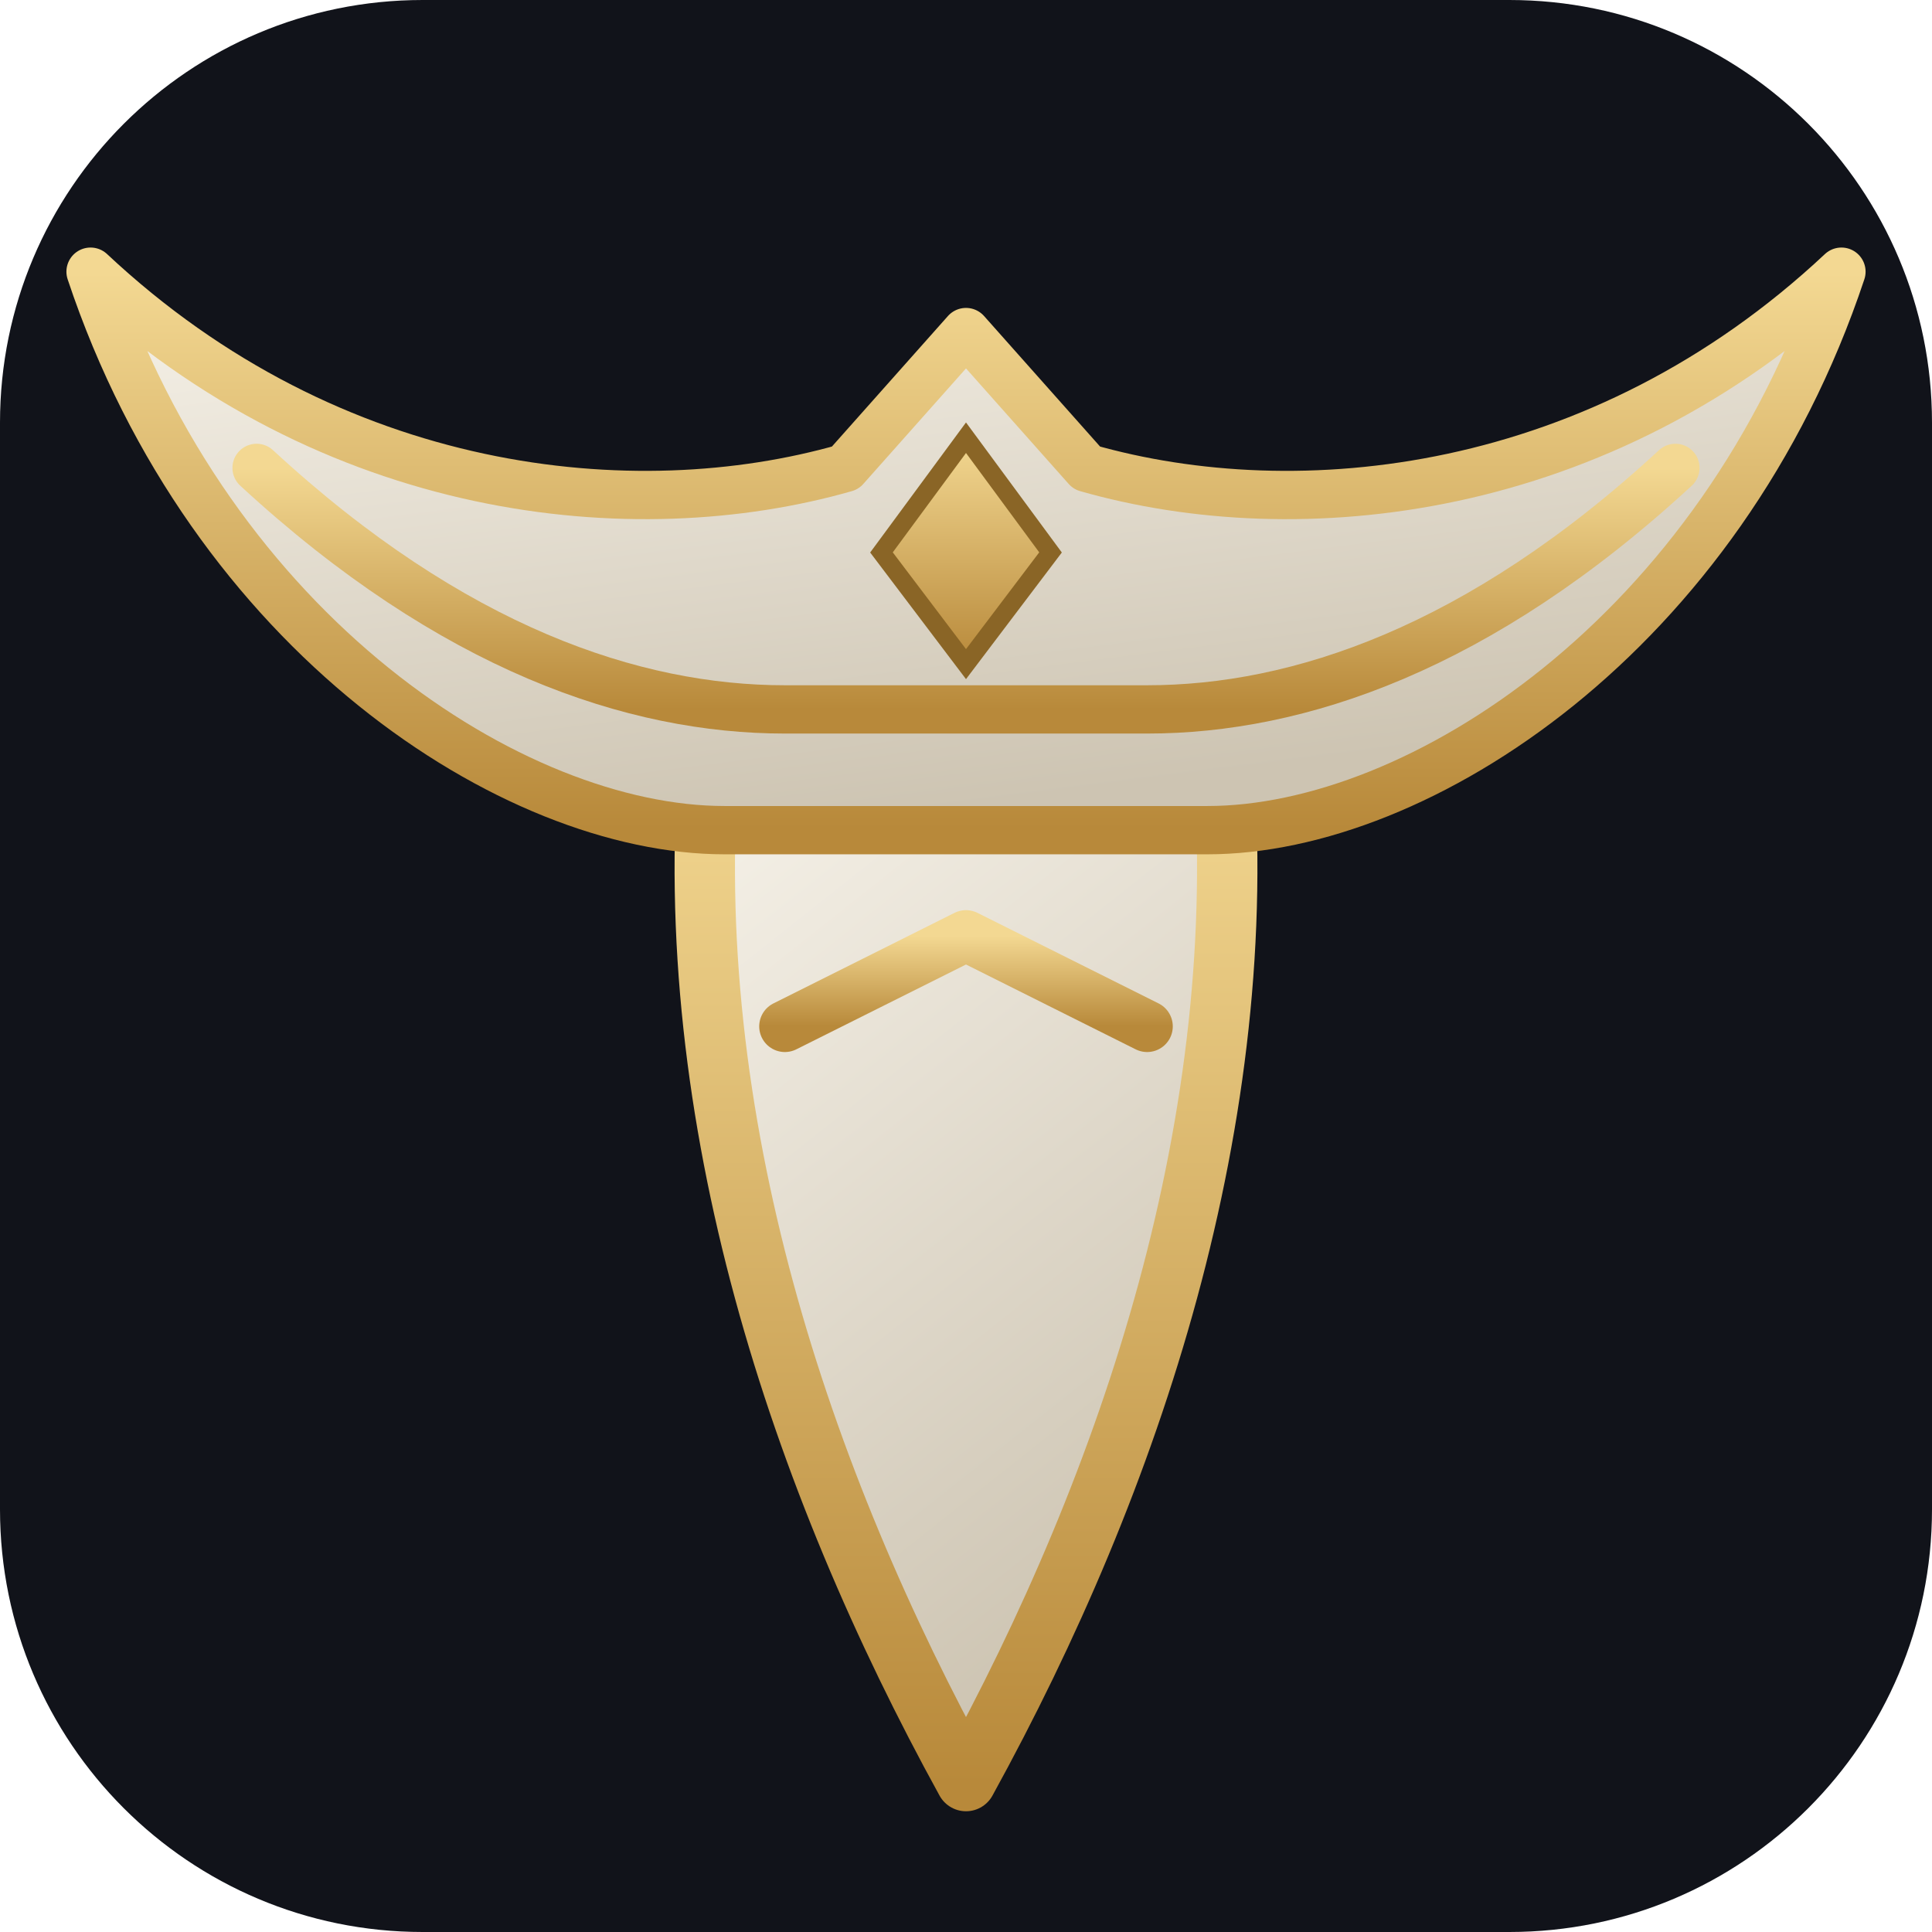
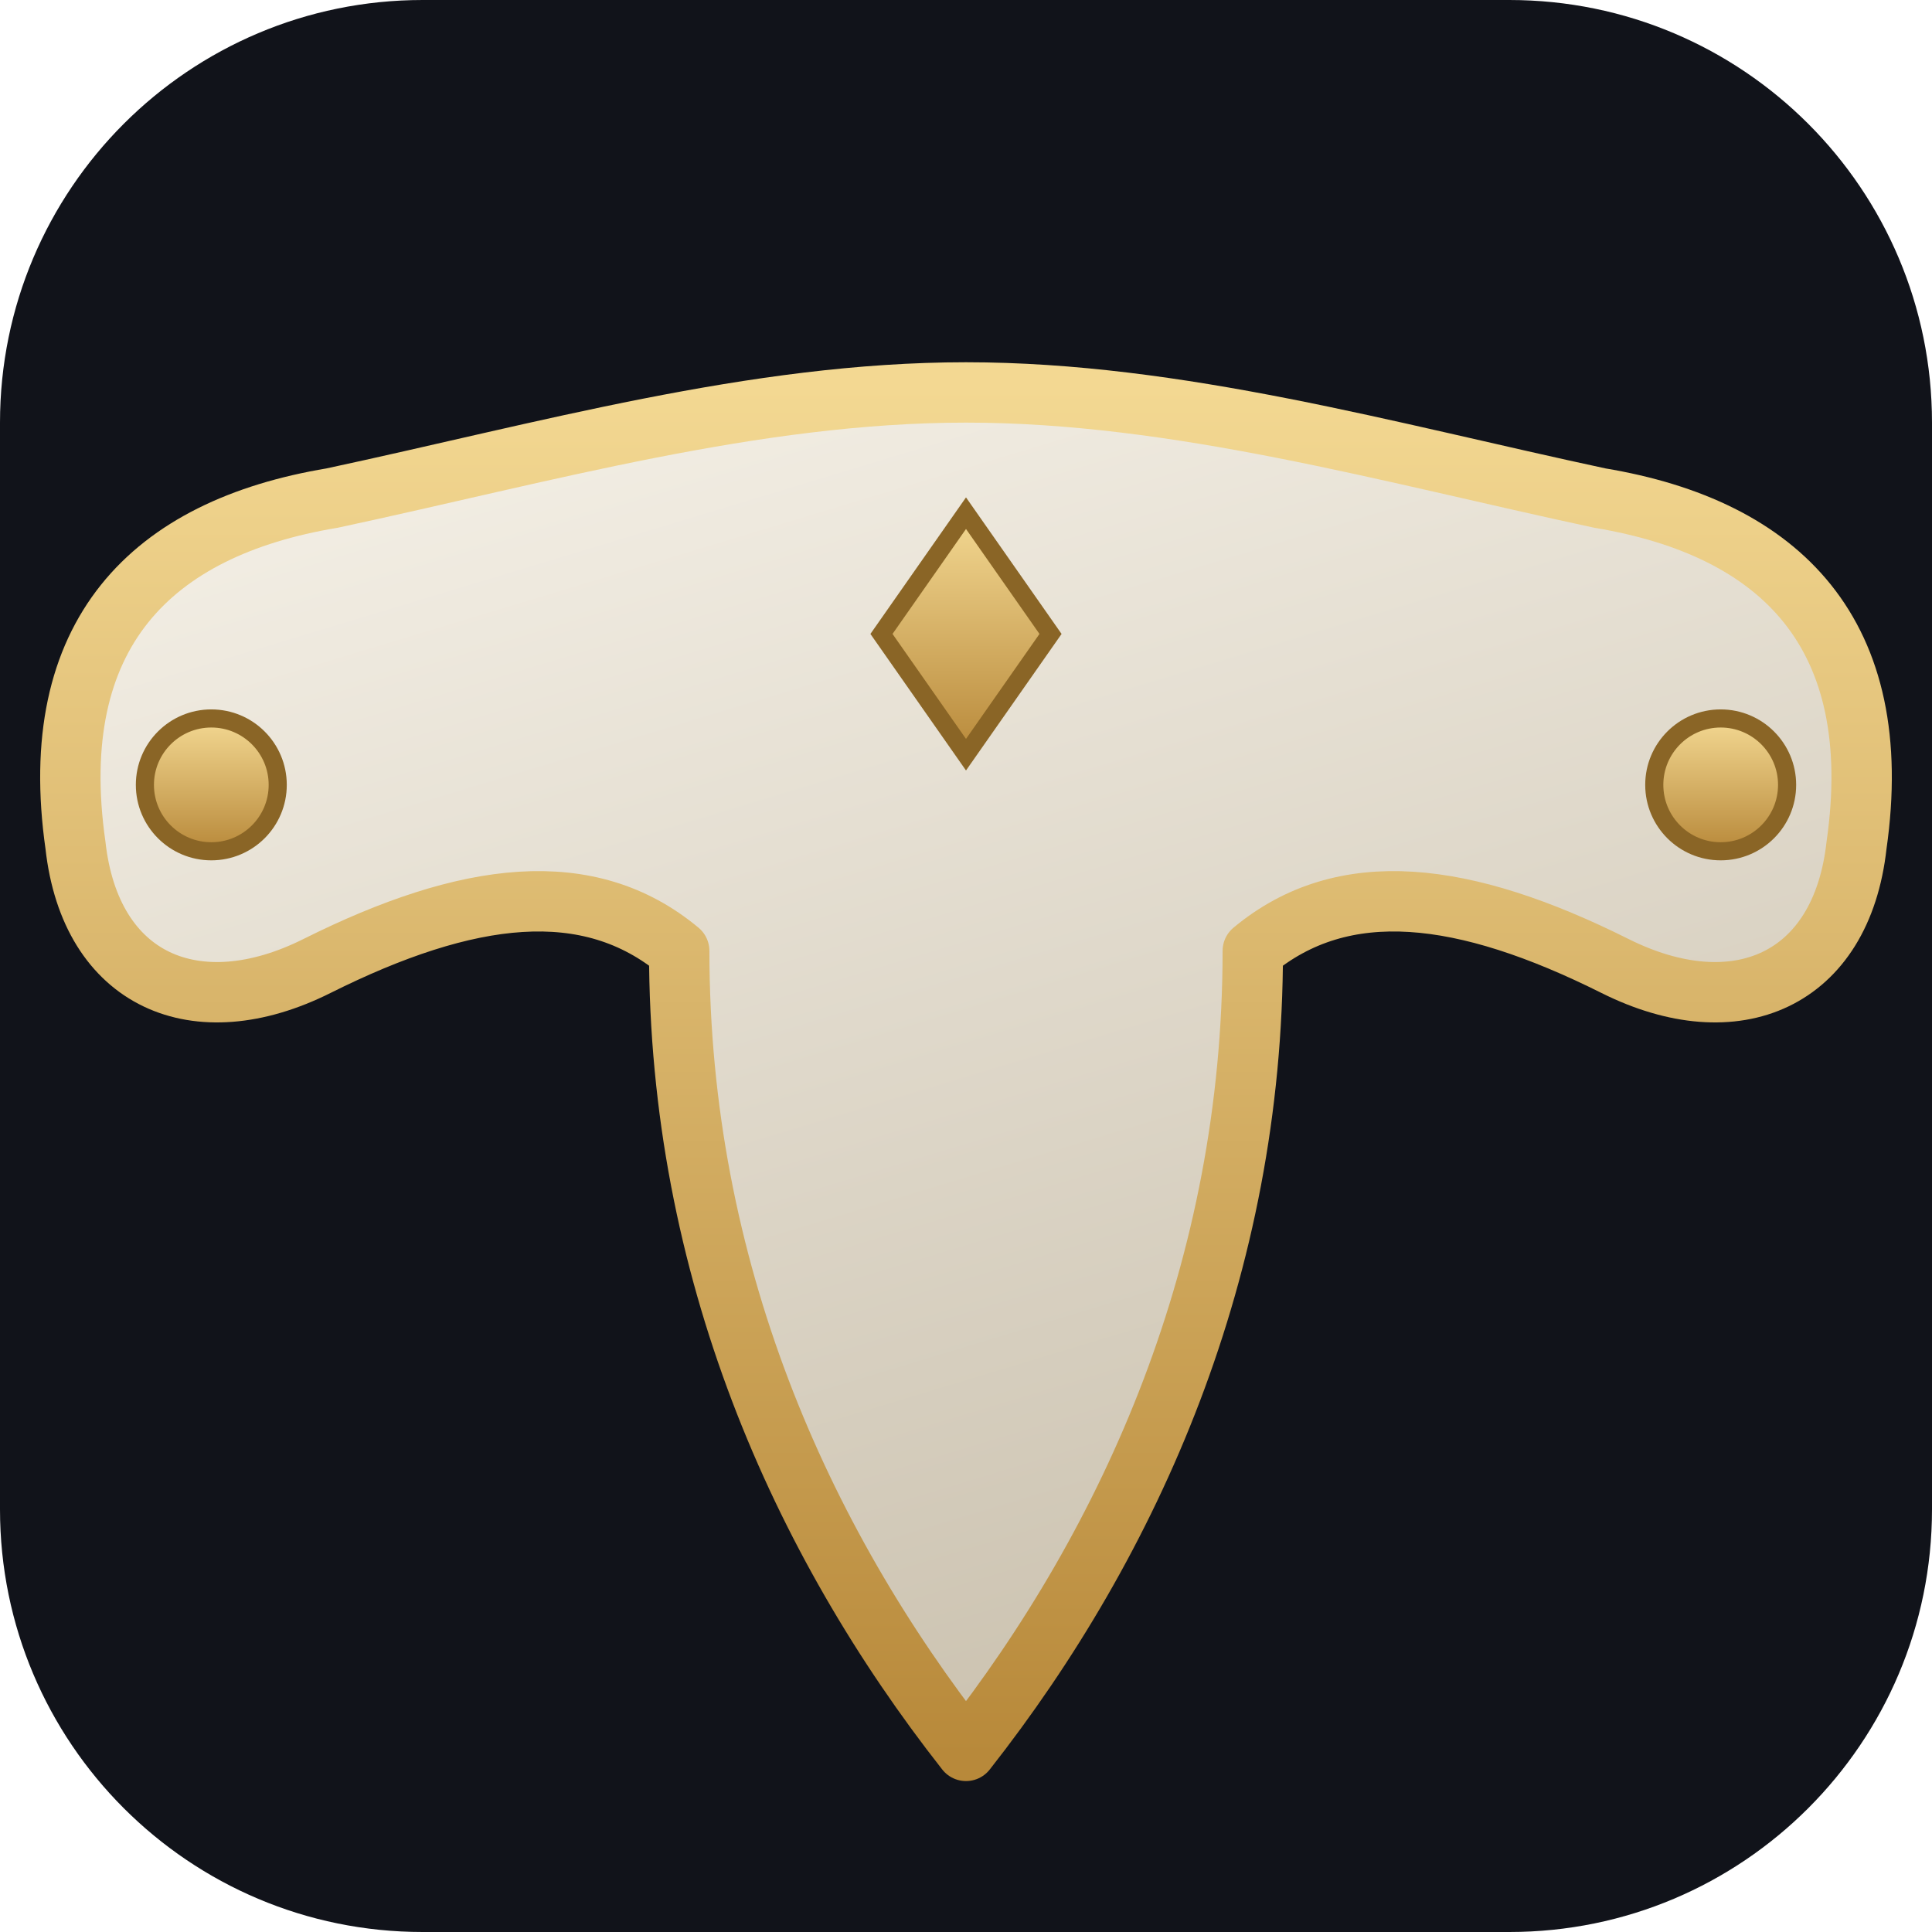
<svg xmlns="http://www.w3.org/2000/svg" viewBox="0 0 64 64">
  <defs>
    <linearGradient id="gold" x1="0" y1="0" x2="0" y2="1">
      <stop offset="0" stop-color="#f3d892" />
      <stop offset="1" stop-color="#b8893a" />
    </linearGradient>
    <linearGradient id="ivory" x1="0" y1="0" x2="0.4" y2="1">
      <stop offset="0" stop-color="#f7f3ea" />
      <stop offset="1" stop-color="#cdc4b2" />
    </linearGradient>
  </defs>
  <rect width="64" height="64" rx="14" fill="#11131a" />
-   <path d="M23.5 25 C22.5 37 26.5 49 32 59 C37.5 49 41.5 37 40.5 25 Z" fill="url(#ivory)" stroke="url(#gold)" stroke-width="2" stroke-linejoin="round" />
-   <path d="M3 9 C11 16.5 21 17.5 28 15.5 L32 11 L36 15.5 C43 17.5 53 16.5 61 9 C57 21 47 27.5 40 27.5 L24 27.5 C17 27.5 7 21 3 9 Z" fill="url(#ivory)" stroke="url(#gold)" stroke-width="1.6" stroke-linejoin="round" />
-   <path d="M8.5 15.5 C15 21.5 21 23.5 26 23.5 L38 23.5 C43 23.5 49 21.5 55.5 15.5" fill="none" stroke="url(#gold)" stroke-width="1.6" stroke-linecap="round" stroke-linejoin="round" />
-   <path d="M32 30 L32 55" stroke="url(#gold)" stroke-width="1.4" stroke-linecap="round" />
-   <path d="M26 34 L32 31 L38 34" fill="none" stroke="url(#gold)" stroke-width="1.7" stroke-linecap="round" stroke-linejoin="round" />
-   <path d="M32 14.5 L34.8 18.3 L32 22 L29.2 18.3 Z" fill="url(#gold)" stroke="#8a6526" stroke-width="0.6" />
+   <path d="M2.5 28            C1.5 21 5 17.5 11 16.5            C18 15 25 13 32 13            C39 13 46 15 53 16.5            C59 17.5 62.5 21 61.5 28            C61 32.5 57.5 34 53.5 32            C48.5 29.5 44.5 29 41.5 31.5            C41.5 42 37.5 51 32 58            C26.5 51 22.5 42 22.5 31.5            C19.5 29 15.5 29.5 10.5 32            C6.5 34 3 32.5 2.5 28 Z" fill="url(#ivory)" stroke="url(#gold)" stroke-width="2" stroke-linejoin="round" />
+   <circle cx="7" cy="26" r="2.2" fill="url(#gold)" stroke="#8a6526" stroke-width="0.6" />
+   <circle cx="57" cy="26" r="2.2" fill="url(#gold)" stroke="#8a6526" stroke-width="0.6" />
+   <path d="M32 26 L32 54" stroke="url(#gold)" stroke-width="1.4" stroke-linecap="round" />
+   <path d="M32 17 L34.8 21 L32 25 L29.2 21 Z" fill="url(#gold)" stroke="#8a6526" stroke-width="0.6" />
</svg>
